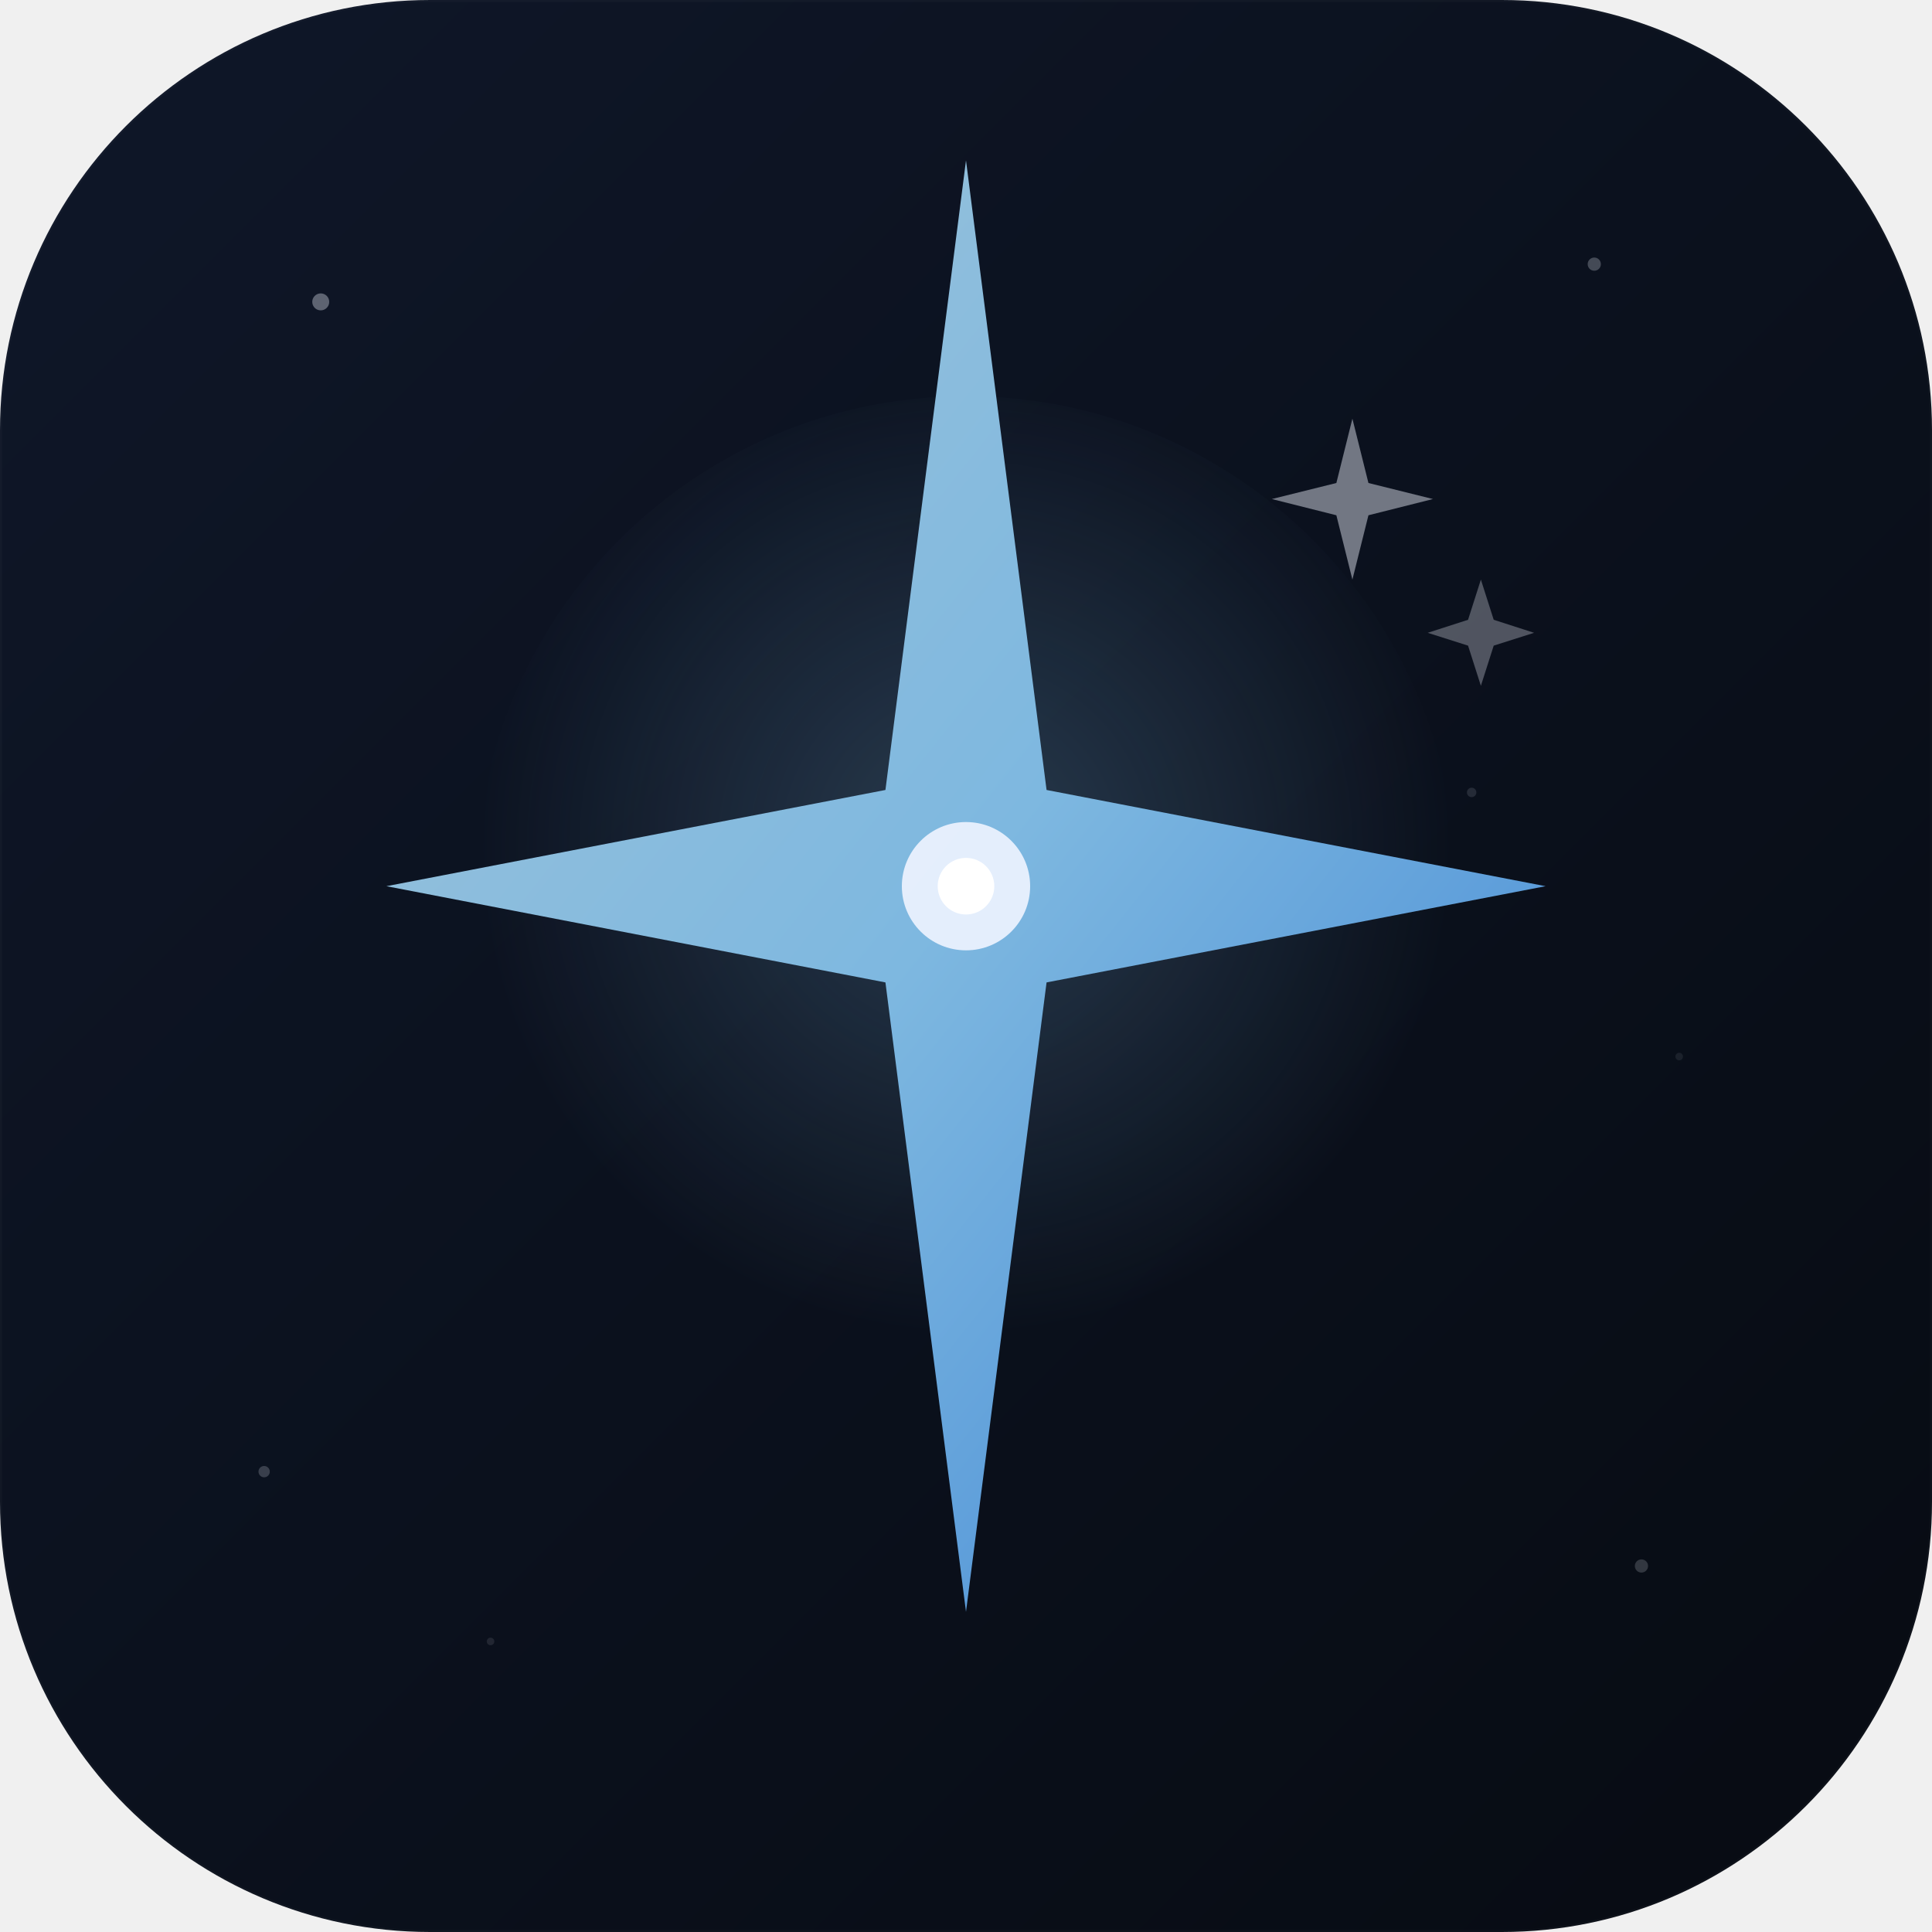
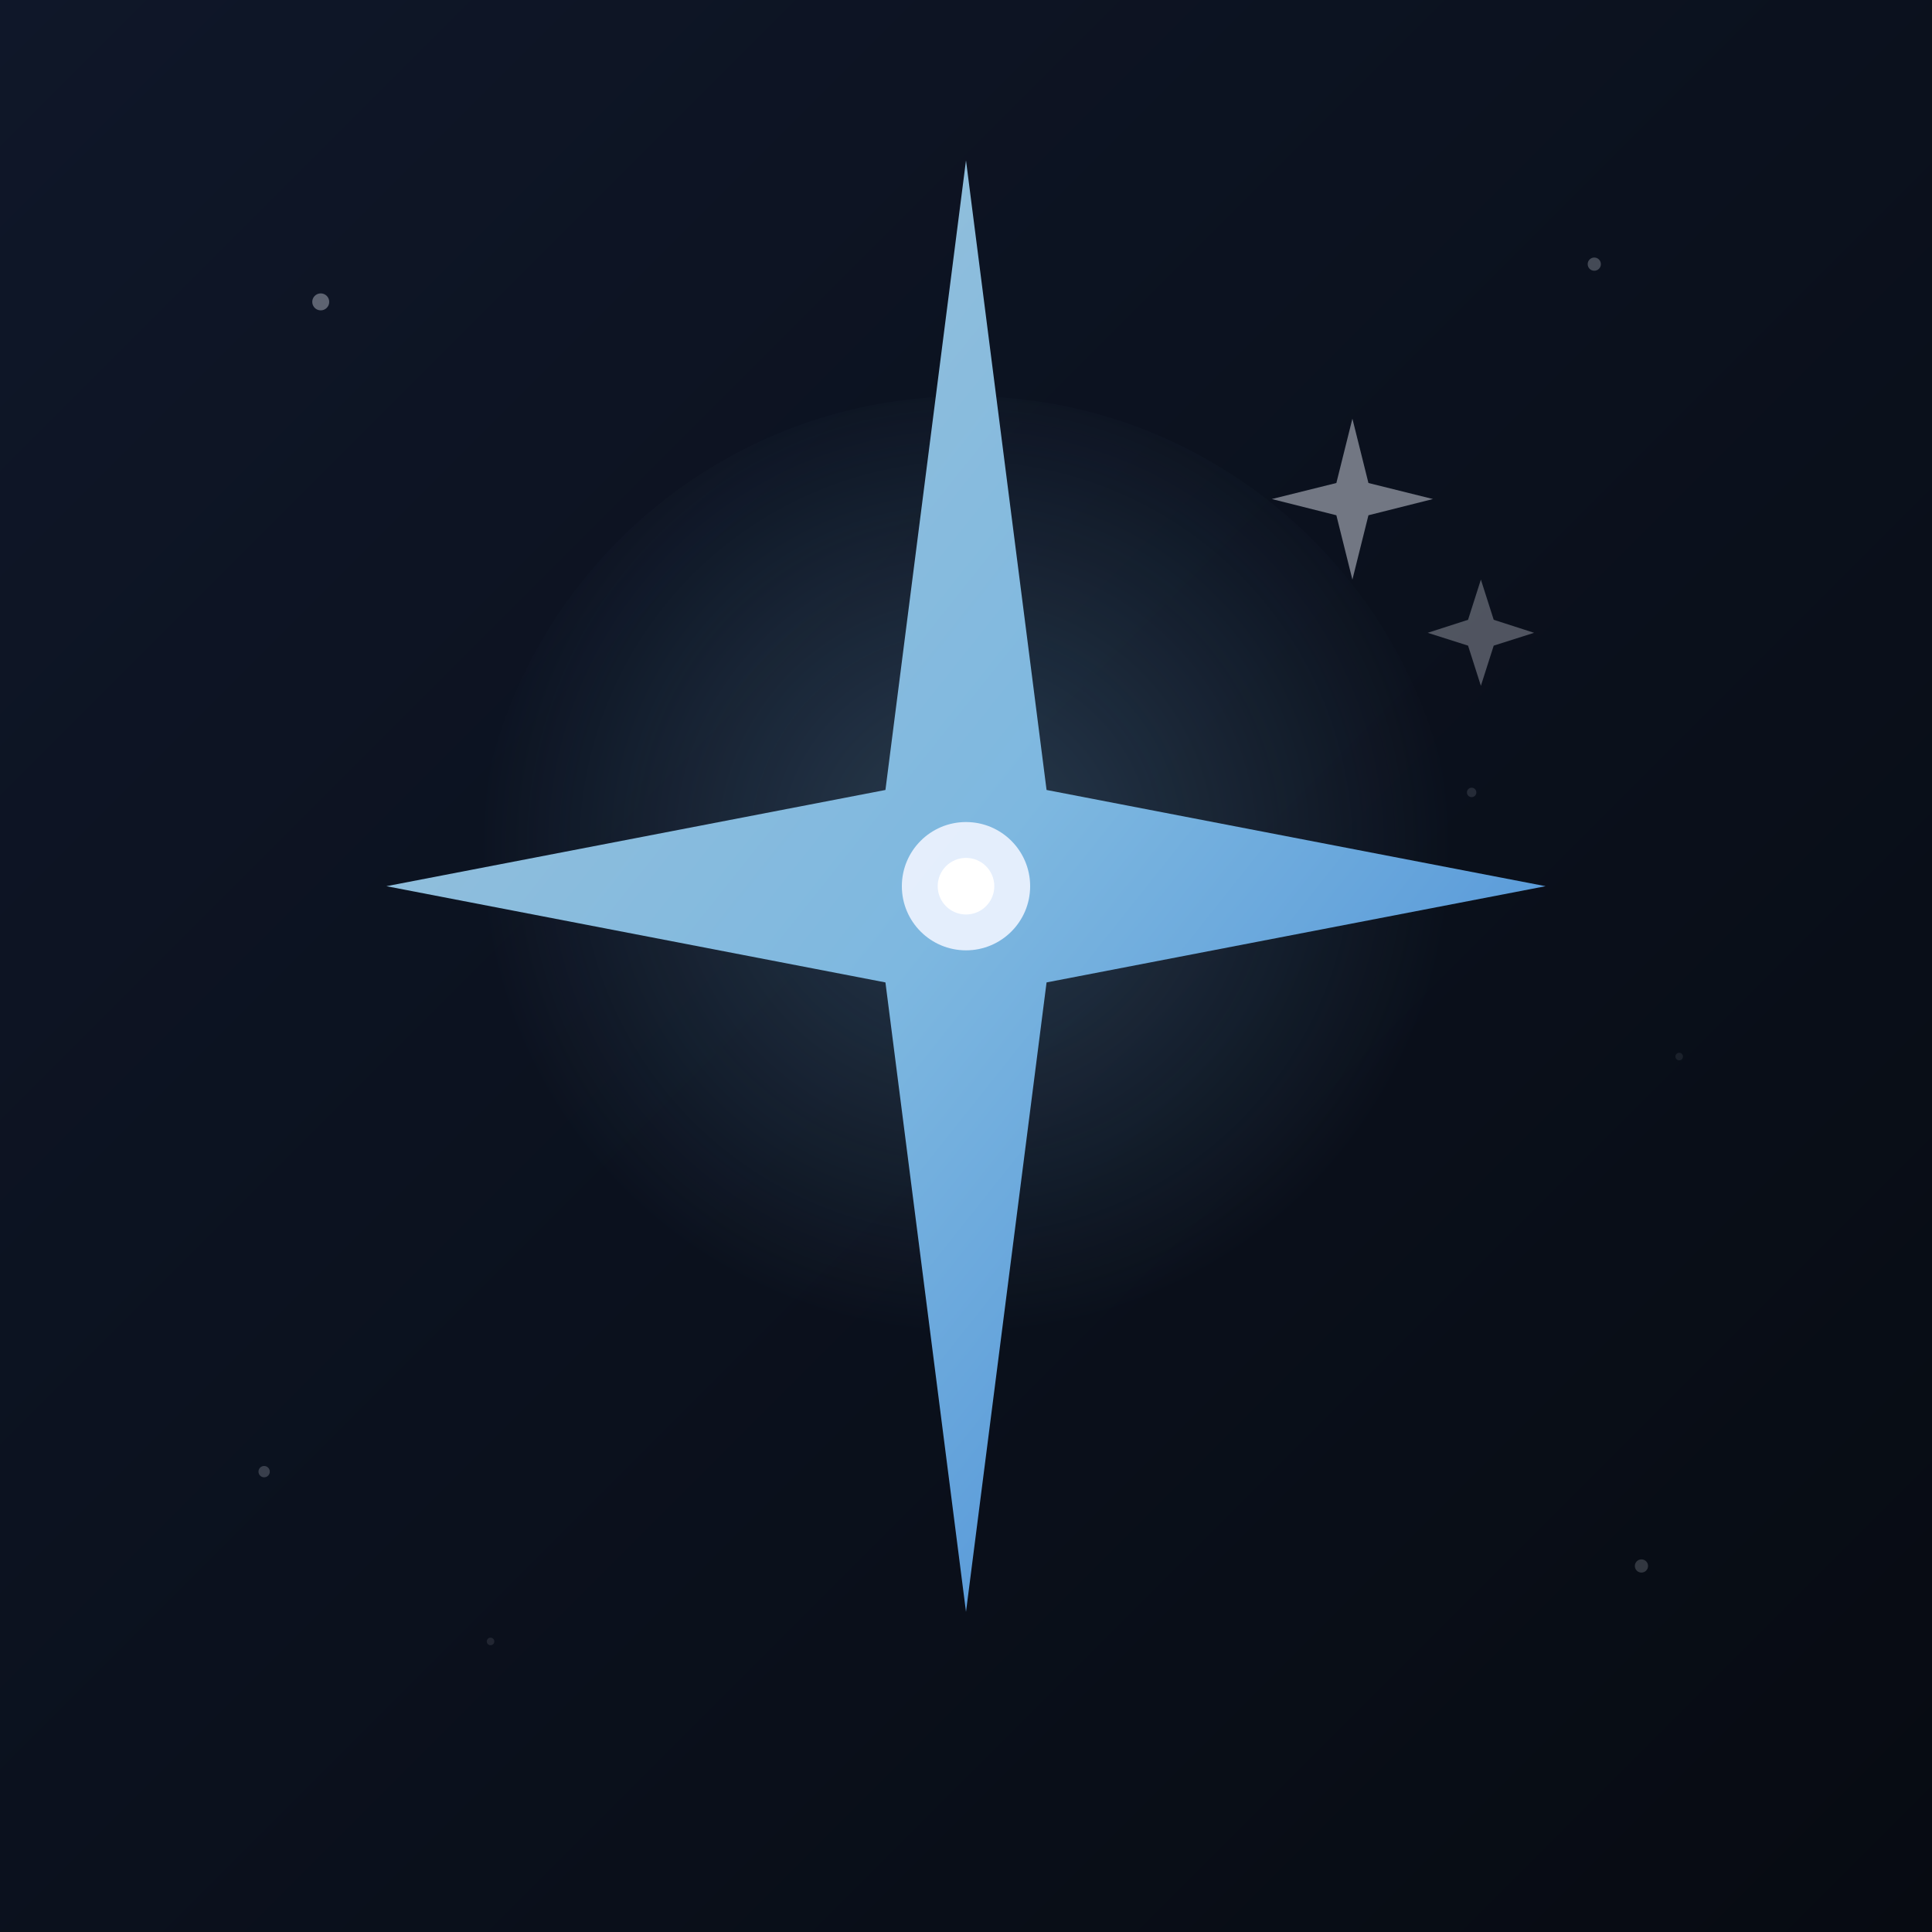
<svg xmlns="http://www.w3.org/2000/svg" viewBox="0 0 1024 1024">
  <defs>
    <linearGradient id="bg-grad" x1="0%" y1="0%" x2="100%" y2="100%">
      <stop offset="0%" stop-color="#0f1729" />
      <stop offset="100%" stop-color="#070b12" />
    </linearGradient>
    <linearGradient id="star-grad" x1="0%" y1="0%" x2="100%" y2="100%">
      <stop offset="0%" stop-color="#a0c4d8" />
      <stop offset="50%" stop-color="#7eb8e0" />
      <stop offset="100%" stop-color="#3b82d4" />
    </linearGradient>
    <radialGradient id="star-glow" cx="50%" cy="46%">
      <stop offset="0%" stop-color="#7eb8e0" stop-opacity="0.25" />
      <stop offset="100%" stop-color="#7eb8e0" stop-opacity="0" />
    </radialGradient>
  </defs>
-   <rect width="1024" height="1024" rx="228" fill="url(#bg-grad)" />
-   <rect width="1024" height="1024" rx="228" fill="none" stroke="#ffffff" stroke-opacity="0.024" stroke-width="2" />
+   <rect width="1024" height="1024" fill="url(#bg-grad)" />
  <circle cx="170" cy="160" r="4.5" fill="#f0f4ff" opacity="0.35" />
  <circle cx="845" cy="140" r="3.5" fill="#f0f4ff" opacity="0.25" />
  <circle cx="140" cy="780" r="3" fill="#f0f4ff" opacity="0.2" />
  <circle cx="870" cy="830" r="3.5" fill="#f0f4ff" opacity="0.18" />
  <circle cx="780" cy="420" r="2.5" fill="#f0f4ff" opacity="0.12" />
  <circle cx="260" cy="870" r="2" fill="#f0f4ff" opacity="0.1" />
  <circle cx="890" cy="560" r="2" fill="#f0f4ff" opacity="0.08" />
  <circle cx="512" cy="470" r="260" fill="url(#star-glow)" />
  <path d="M512 85 L554.7 418.7 L819.2 469.7 L554.7 520.7 L512 854.3 L469.3 520.7 L204.8 469.7 L469.3 418.7 Z" fill="url(#star-grad)" />
  <circle cx="512" cy="469.7" r="34" fill="#f0f4ff" opacity="0.9" />
  <circle cx="512" cy="469.7" r="15" fill="#fff" />
  <path d="M716.8 221.9 L725.3 256 L759.5 264.5 L725.3 273.1 L716.8 307.2 L708.3 273.1 L674.1 264.5 L708.3 256 Z" fill="#f0f4ff" opacity="0.45" />
  <path d="M784.9 307.2 L791.7 328.5 L813.1 335.4 L791.7 342.2 L784.9 363.5 L778.1 342.2 L756.7 335.4 L778.1 328.5 Z" fill="#f0f4ff" opacity="0.3" />
</svg>
